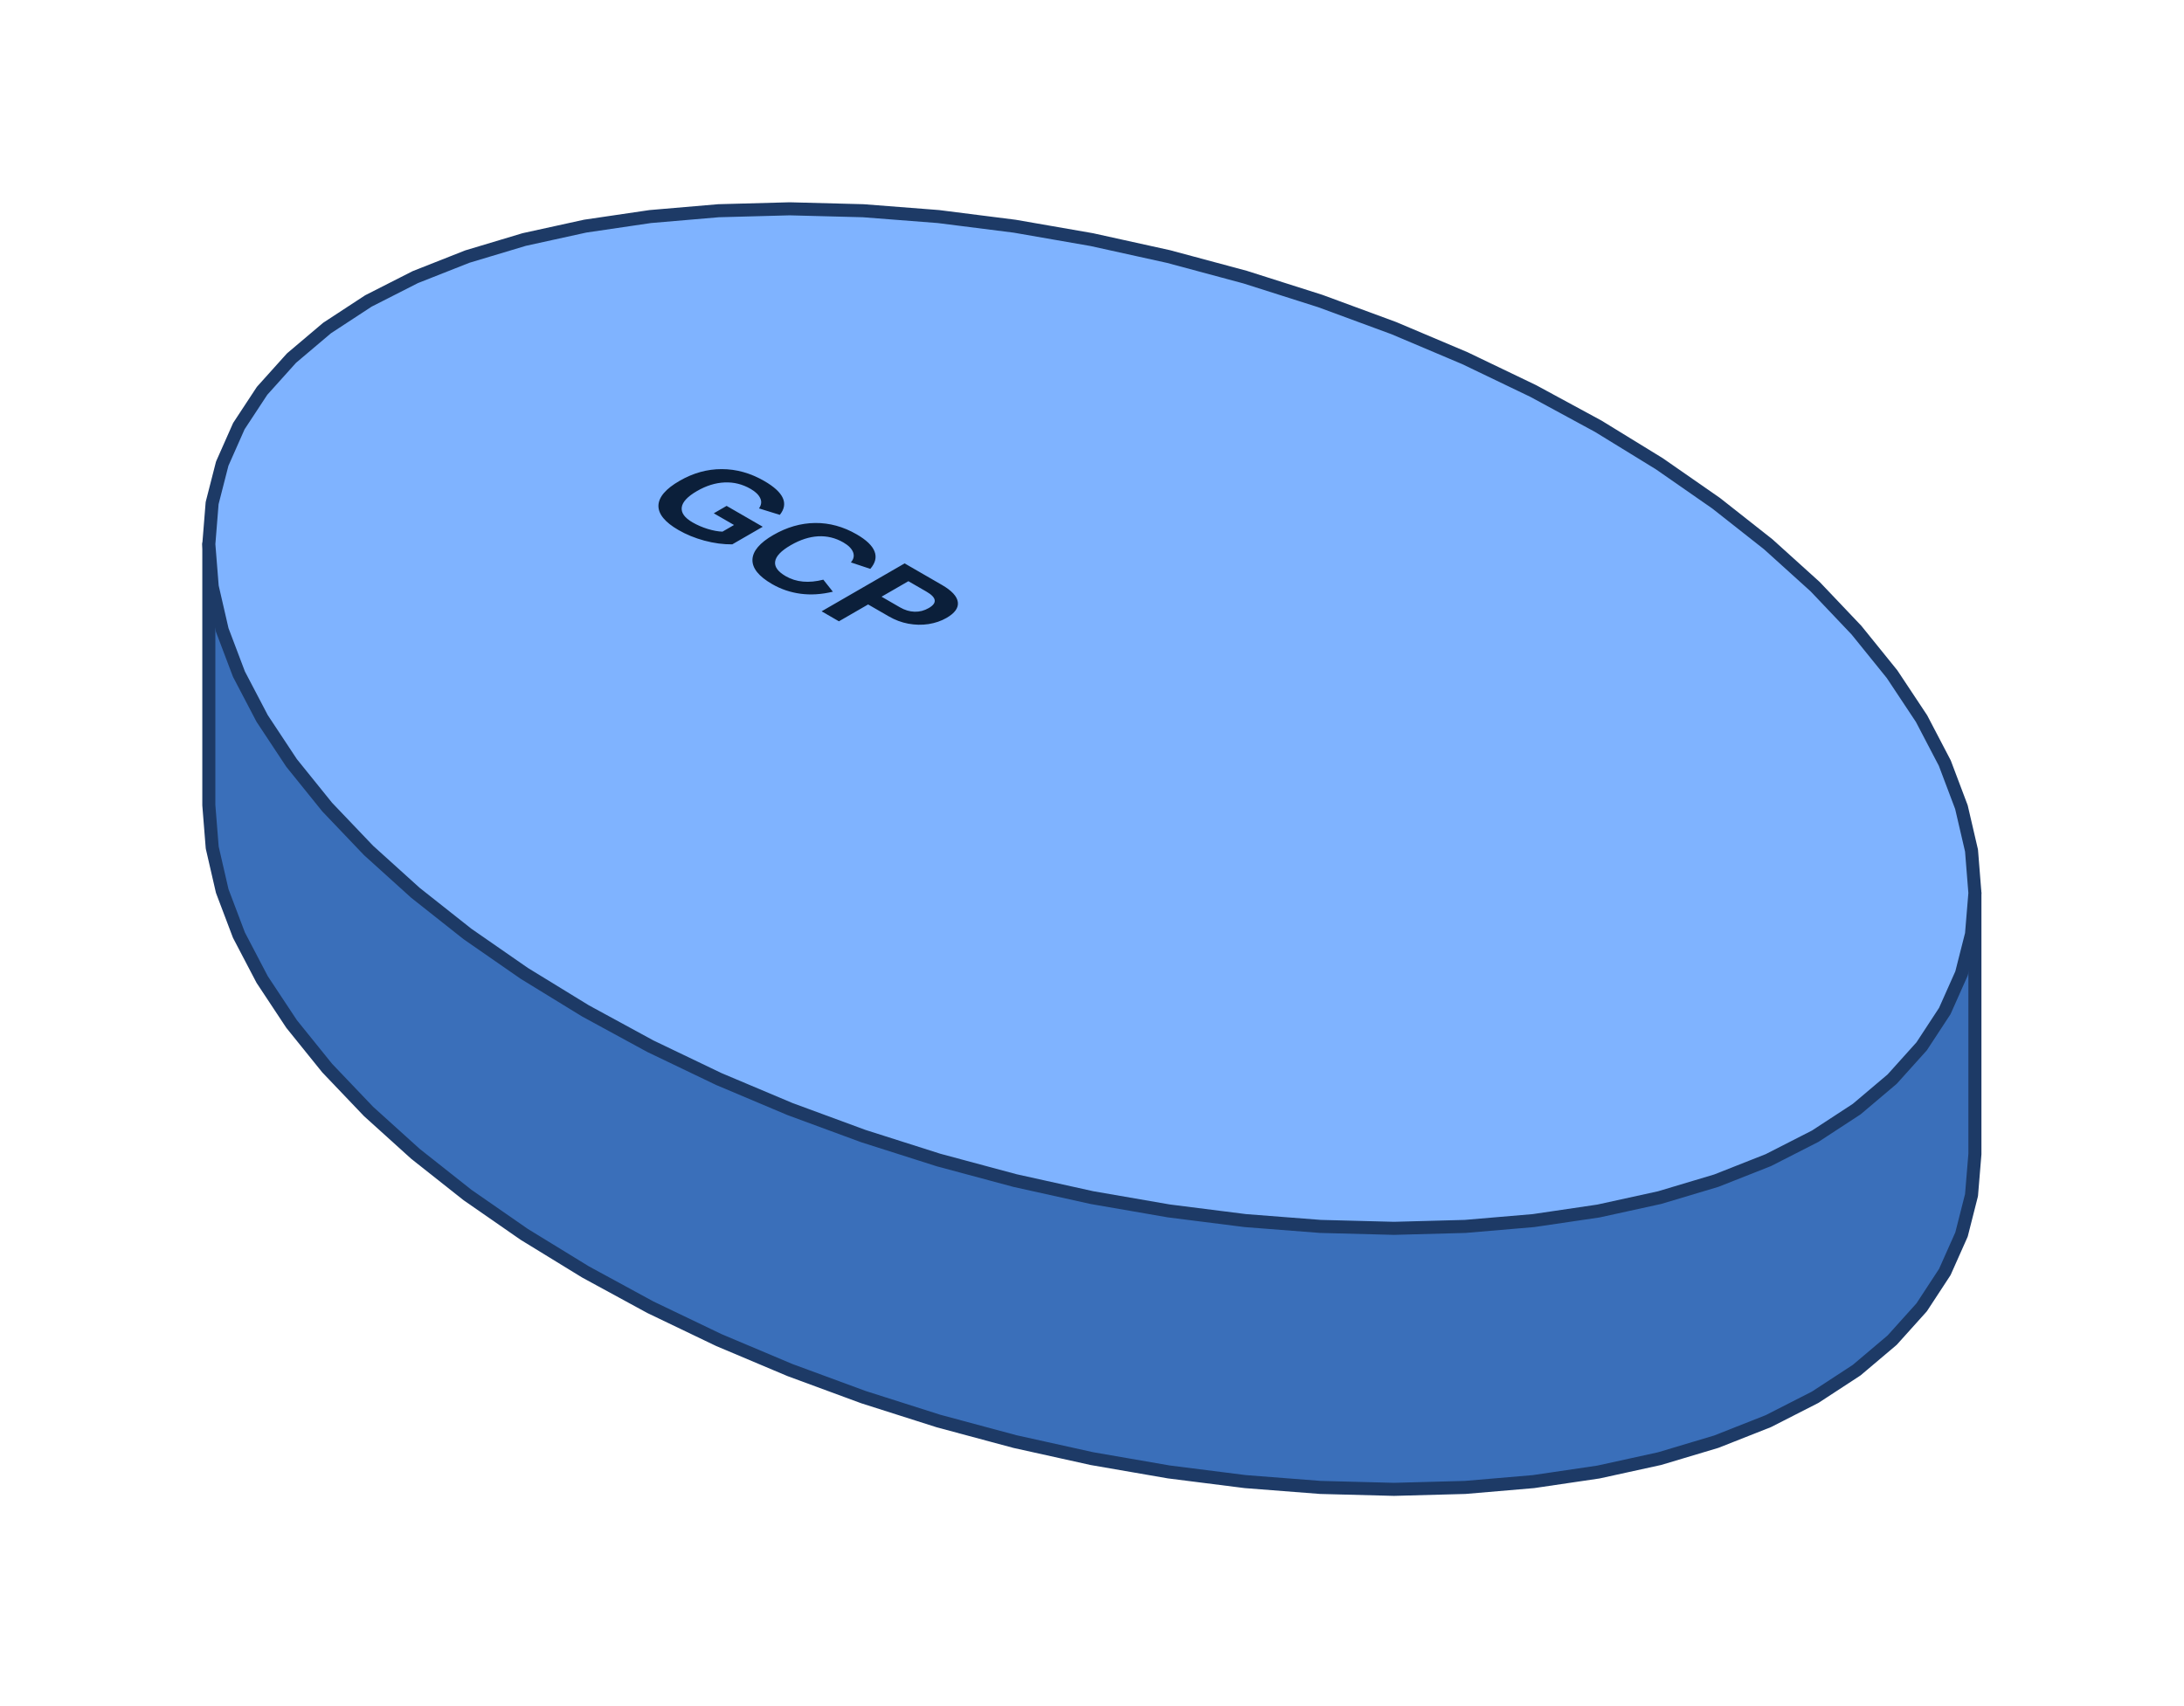
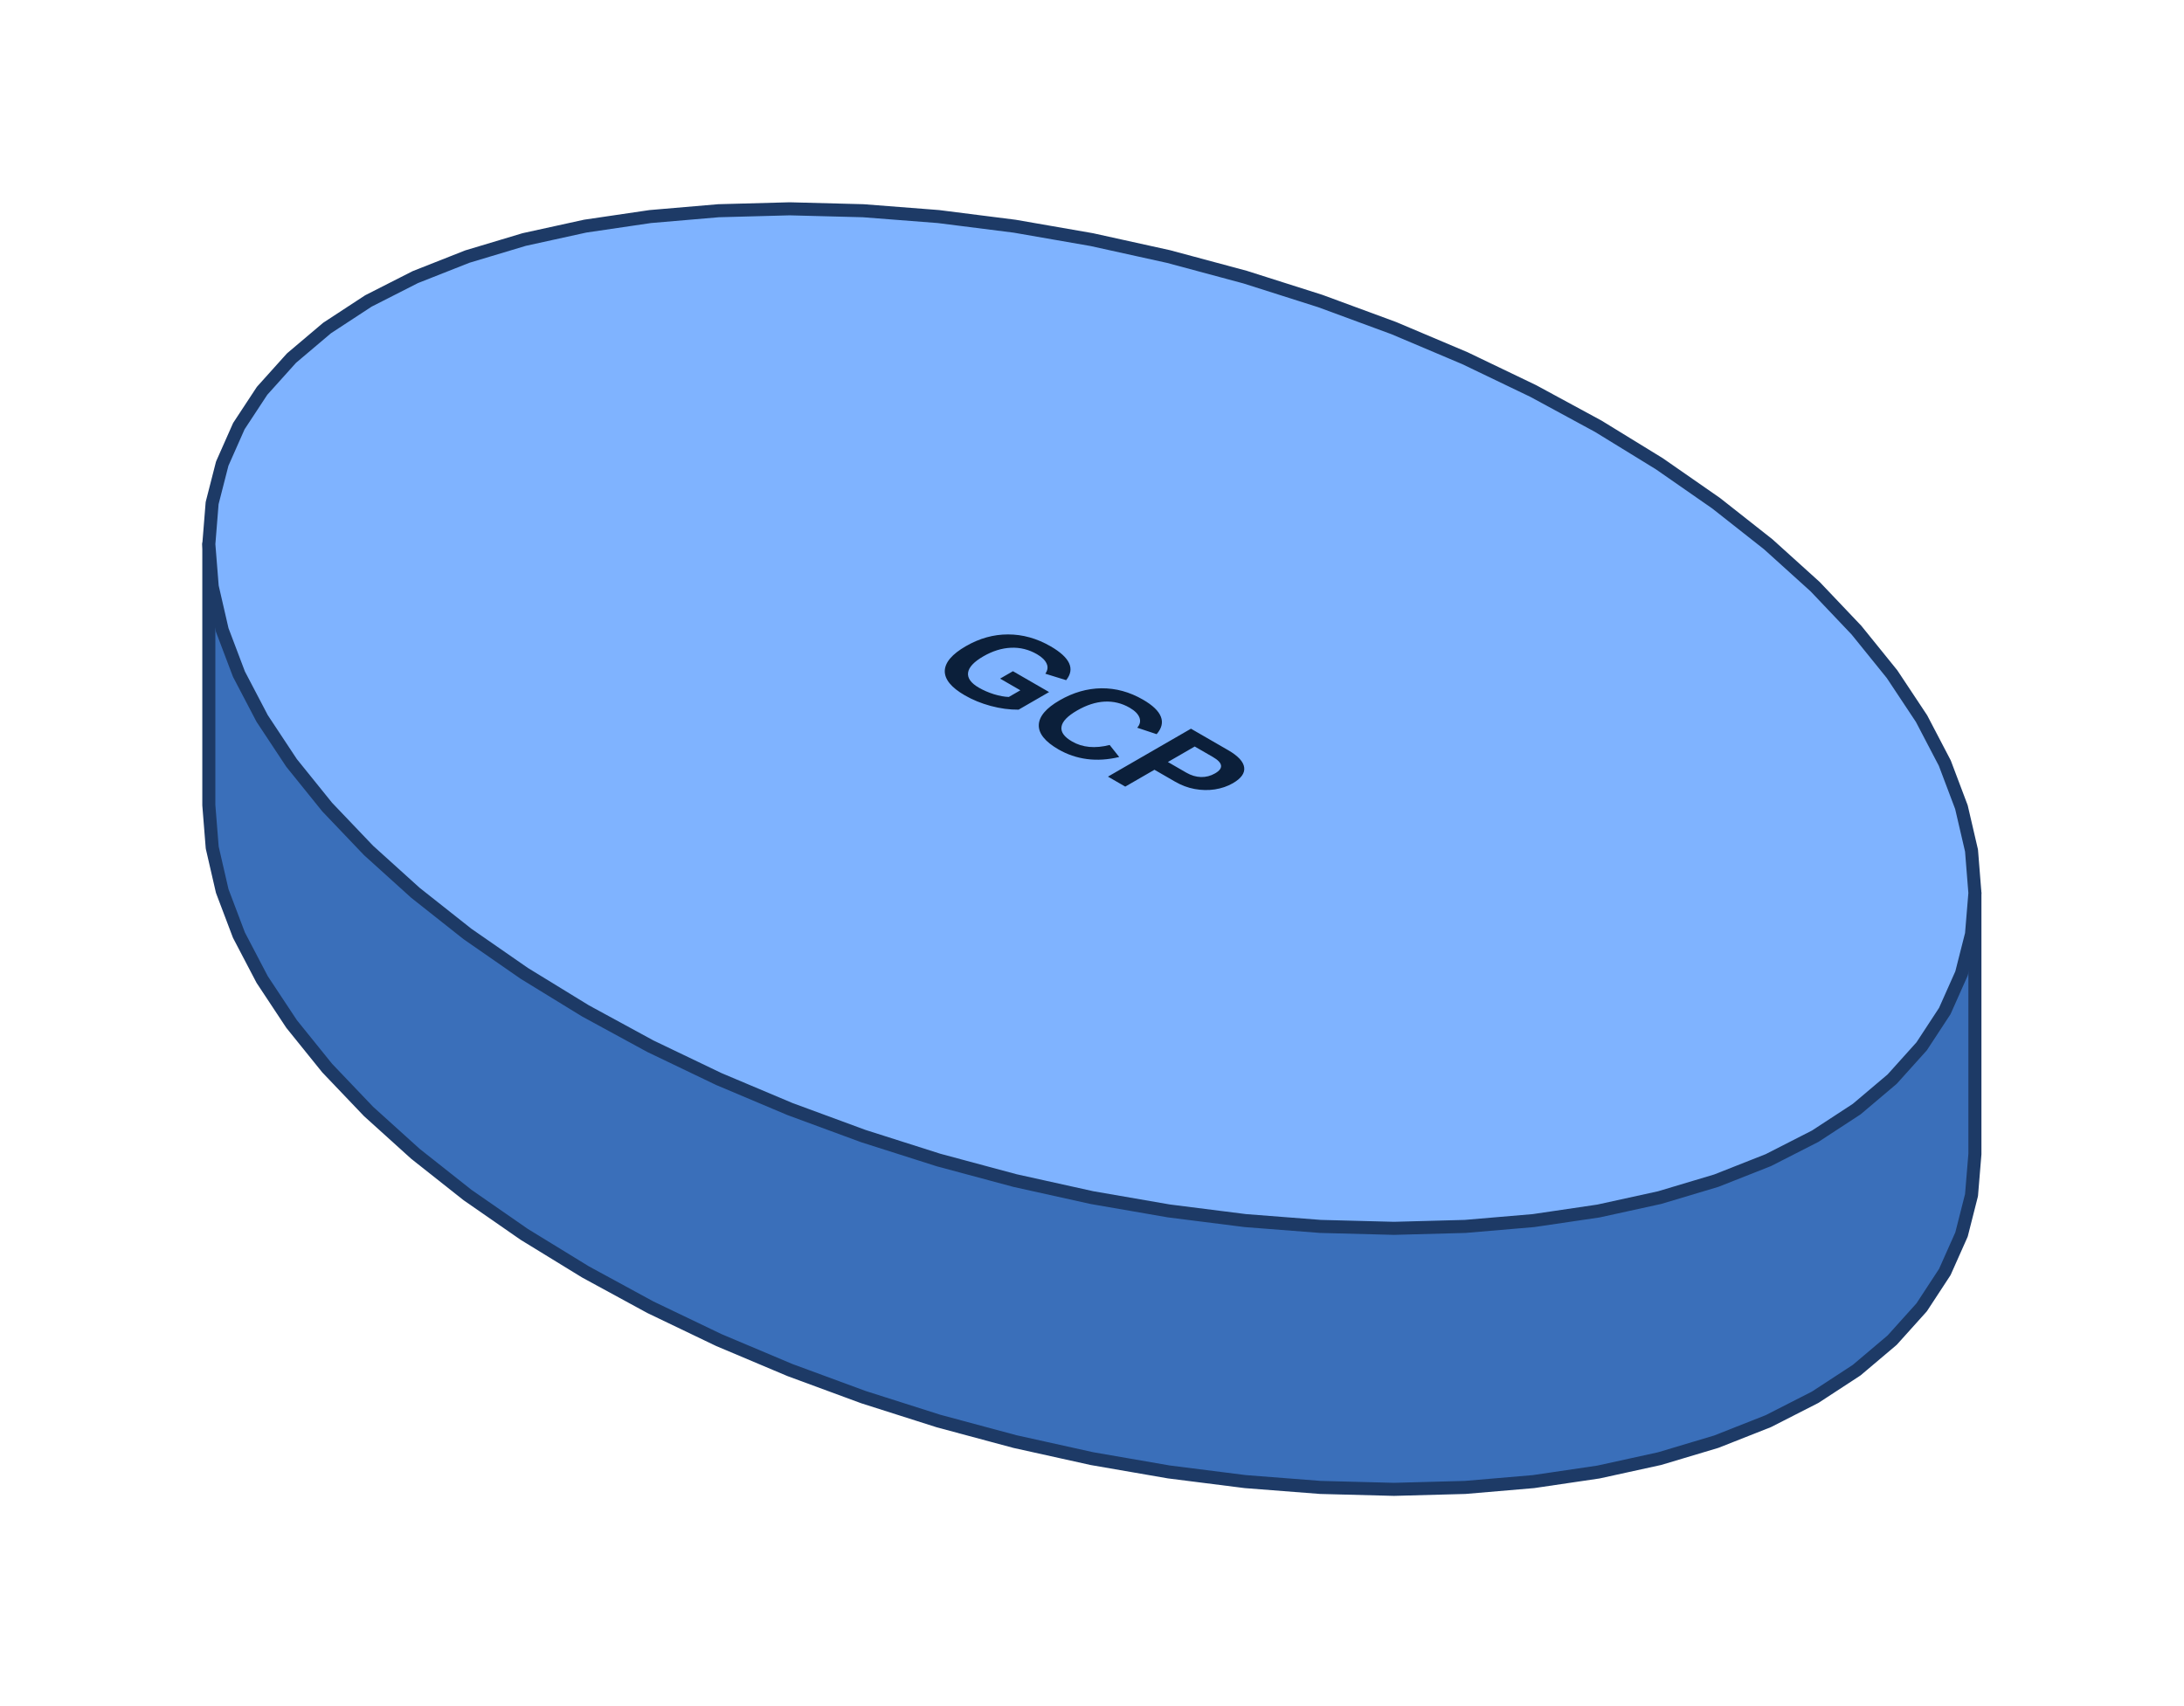
<svg xmlns="http://www.w3.org/2000/svg" viewBox="0 0 251 196" width="251" height="196">
  <g data-face="wrap">
    <polygon data-face="side" points="226.97,102.64 226.58,107.36 225.43,111.89 223.51,116.20 220.85,120.26 217.46,124.03 213.38,127.48 208.62,130.59 203.23,133.34 197.25,135.70 190.73,137.65 183.70,139.19 176.24,140.29 168.38,140.96 160.21,141.18 151.76,140.96 143.12,140.29 134.34,139.18 125.50,137.65 116.65,135.69 107.87,133.33 99.23,130.58 90.79,127.47 82.61,124.02 74.75,120.25 67.29,116.19 60.26,111.88 53.73,107.35 47.75,102.62 42.36,97.75 37.60,92.76 33.51,87.69 30.13,82.58 27.46,77.48 25.54,72.41 24.39,67.42 24.00,62.54 24.00,92.54 24.39,97.42 25.54,102.41 27.46,107.48 30.13,112.58 33.51,117.69 37.60,122.76 42.36,127.75 47.75,132.62 53.73,137.35 60.26,141.88 67.29,146.19 74.75,150.25 82.61,154.02 90.79,157.47 99.23,160.58 107.87,163.33 116.65,165.69 125.50,167.65 134.34,169.18 143.12,170.29 151.76,170.96 160.21,171.18 168.38,170.96 176.24,170.29 183.70,169.19 190.73,167.65 197.25,165.70 203.23,163.34 208.62,160.59 213.38,157.48 217.46,154.03 220.85,150.26 223.51,146.20 225.43,141.89 226.58,137.36 226.97,132.64" fill="#3A6FBA" stroke="none" />
    <path data-face="outline" d="M 226.97 102.64 L 226.97 132.64 L 226.58 137.36 L 225.43 141.89 L 223.51 146.20 L 220.85 150.26 L 217.46 154.03 L 213.38 157.48 L 208.62 160.59 L 203.23 163.34 L 197.25 165.70 L 190.73 167.65 L 183.70 169.19 L 176.24 170.29 L 168.38 170.96 L 160.21 171.18 L 151.76 170.96 L 143.12 170.29 L 134.34 169.18 L 125.50 167.65 L 116.65 165.69 L 107.87 163.33 L 99.23 160.58 L 90.79 157.47 L 82.61 154.02 L 74.75 150.25 L 67.29 146.19 L 60.26 141.88 L 53.73 137.35 L 47.75 132.62 L 42.36 127.75 L 37.60 122.76 L 33.51 117.69 L 30.13 112.58 L 27.46 107.48 L 25.54 102.41 L 24.39 97.42 L 24.00 92.54 L 24.00 62.54" fill="none" stroke="#1D3A66" stroke-width="1.50" stroke-linejoin="round" stroke-linecap="round" />
    <path data-face="top" d="M 208.62 130.59 L 203.23 133.34 L 197.25 135.70 L 190.73 137.65 L 183.70 139.19 L 176.24 140.29 L 168.38 140.96 L 160.21 141.18 L 151.76 140.96 L 143.12 140.29 L 134.34 139.18 L 125.50 137.65 L 116.65 135.69 L 107.87 133.33 L 99.23 130.58 L 90.79 127.47 L 82.61 124.02 L 74.75 120.25 L 67.29 116.19 L 60.26 111.88 L 53.73 107.35 L 47.75 102.62 L 42.36 97.75 L 37.60 92.76 L 33.51 87.69 L 30.13 82.58 L 27.46 77.48 L 25.54 72.41 L 24.39 67.42 L 24.00 62.54 L 24.38 57.82 L 25.54 53.29 L 27.45 48.98 L 30.12 44.92 L 33.50 41.16 L 37.59 37.70 L 42.34 34.59 L 47.73 31.85 L 53.71 29.49 L 60.24 27.53 L 67.26 25.99 L 74.73 24.89 L 82.58 24.22 L 90.76 24.00 L 99.20 24.22 L 107.85 24.89 L 116.62 26.00 L 125.47 27.54 L 134.31 29.49 L 143.09 31.85 L 151.74 34.60 L 160.18 37.71 L 168.36 41.17 L 176.21 44.94 L 183.68 48.99 L 190.70 53.30 L 197.23 57.84 L 203.22 62.56 L 208.61 67.43 L 213.36 72.43 L 217.45 77.49 L 220.84 82.60 L 223.51 87.71 L 225.42 92.77 L 226.58 97.76 L 226.97 102.64 L 226.58 107.36 L 225.43 111.89 L 223.51 116.20 L 220.85 120.26 L 217.46 124.03 L 213.38 127.48 Z" fill="#7FB3FF" stroke="#1D3A66" stroke-width="1.50" stroke-linejoin="round" />
-     <g data-face="top-content" transform="matrix(0.866 0.5 -0.866 0.5 99.50 -2.41)">
-       <text x="62.00" y="70.00" dy=".35em" font-family="Helvetica Neue, Arial, sans-serif" font-size="16.00" font-weight="600" fill="#0B1F3A" text-anchor="middle">GCP</text>
+     <g data-face="top-content" transform="matrix(0.866 0.5 -0.866 0.5 125.48 82.59)">
+       <text x="0.00" y="0.00" dy=".35em" font-family="Helvetica Neue, Arial, sans-serif" font-size="16.00" font-weight="600" fill="#0B1F3A" text-anchor="middle">GCP</text>
    </g>
  </g>
</svg>
